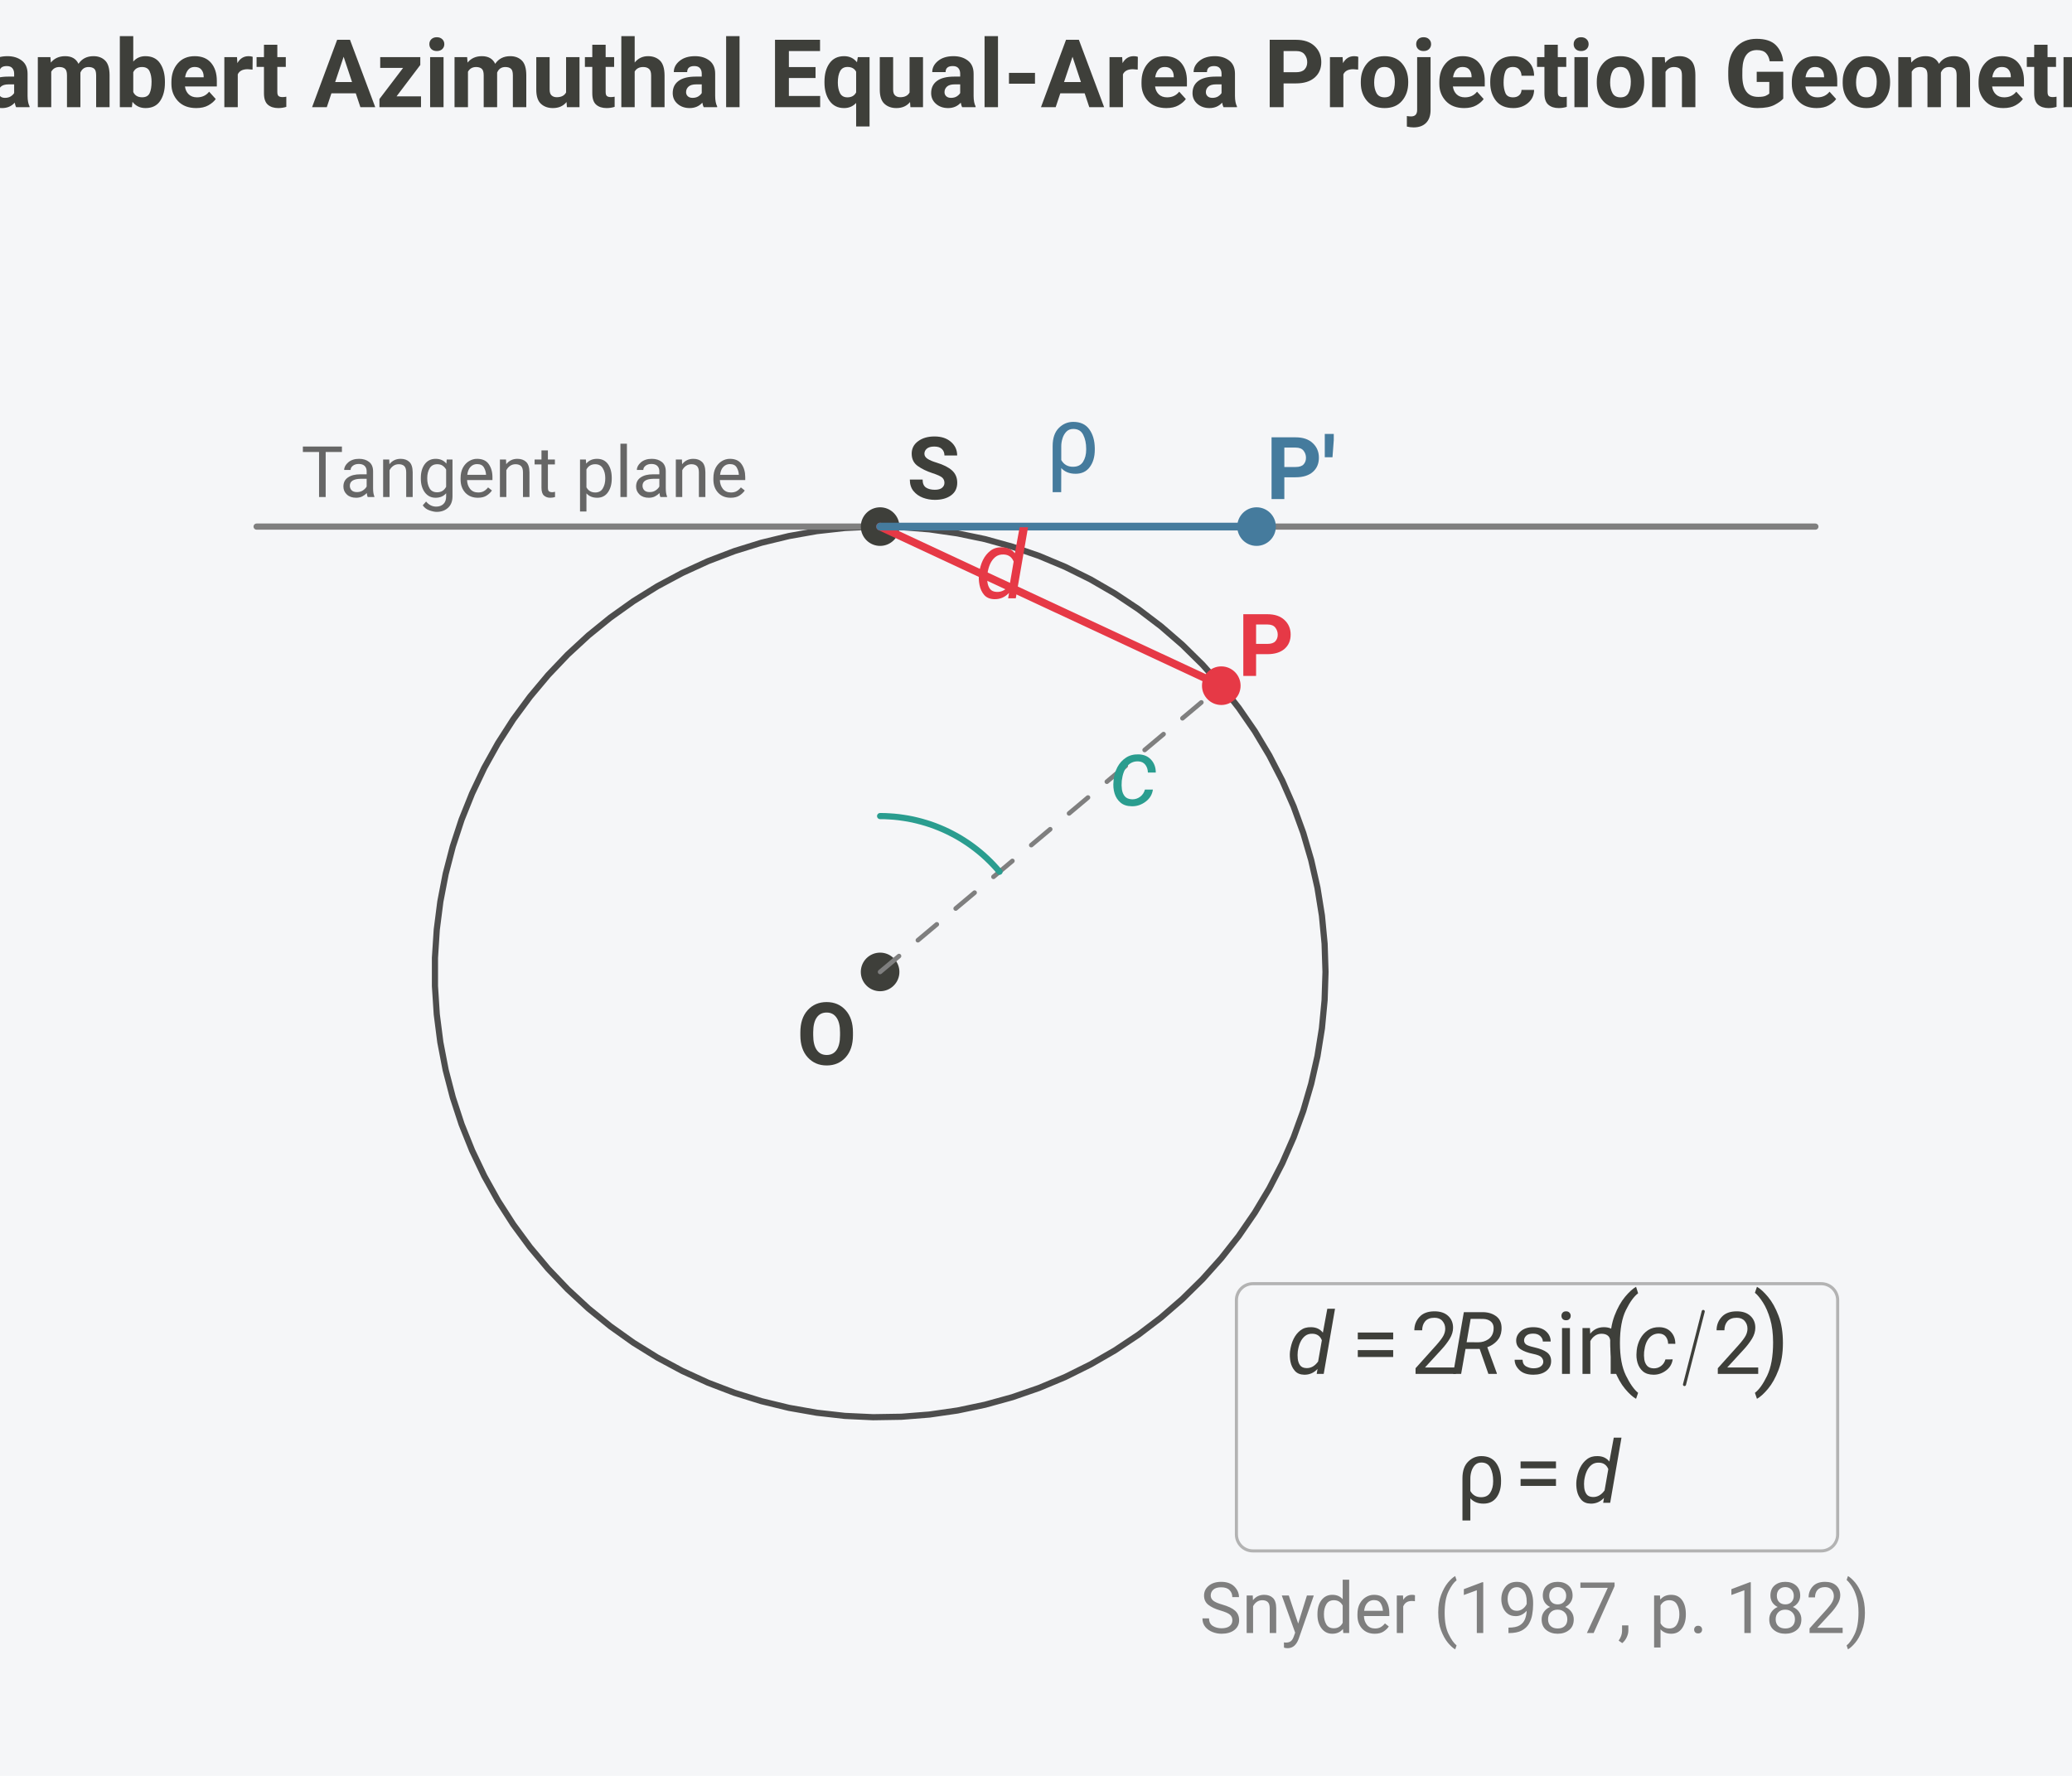
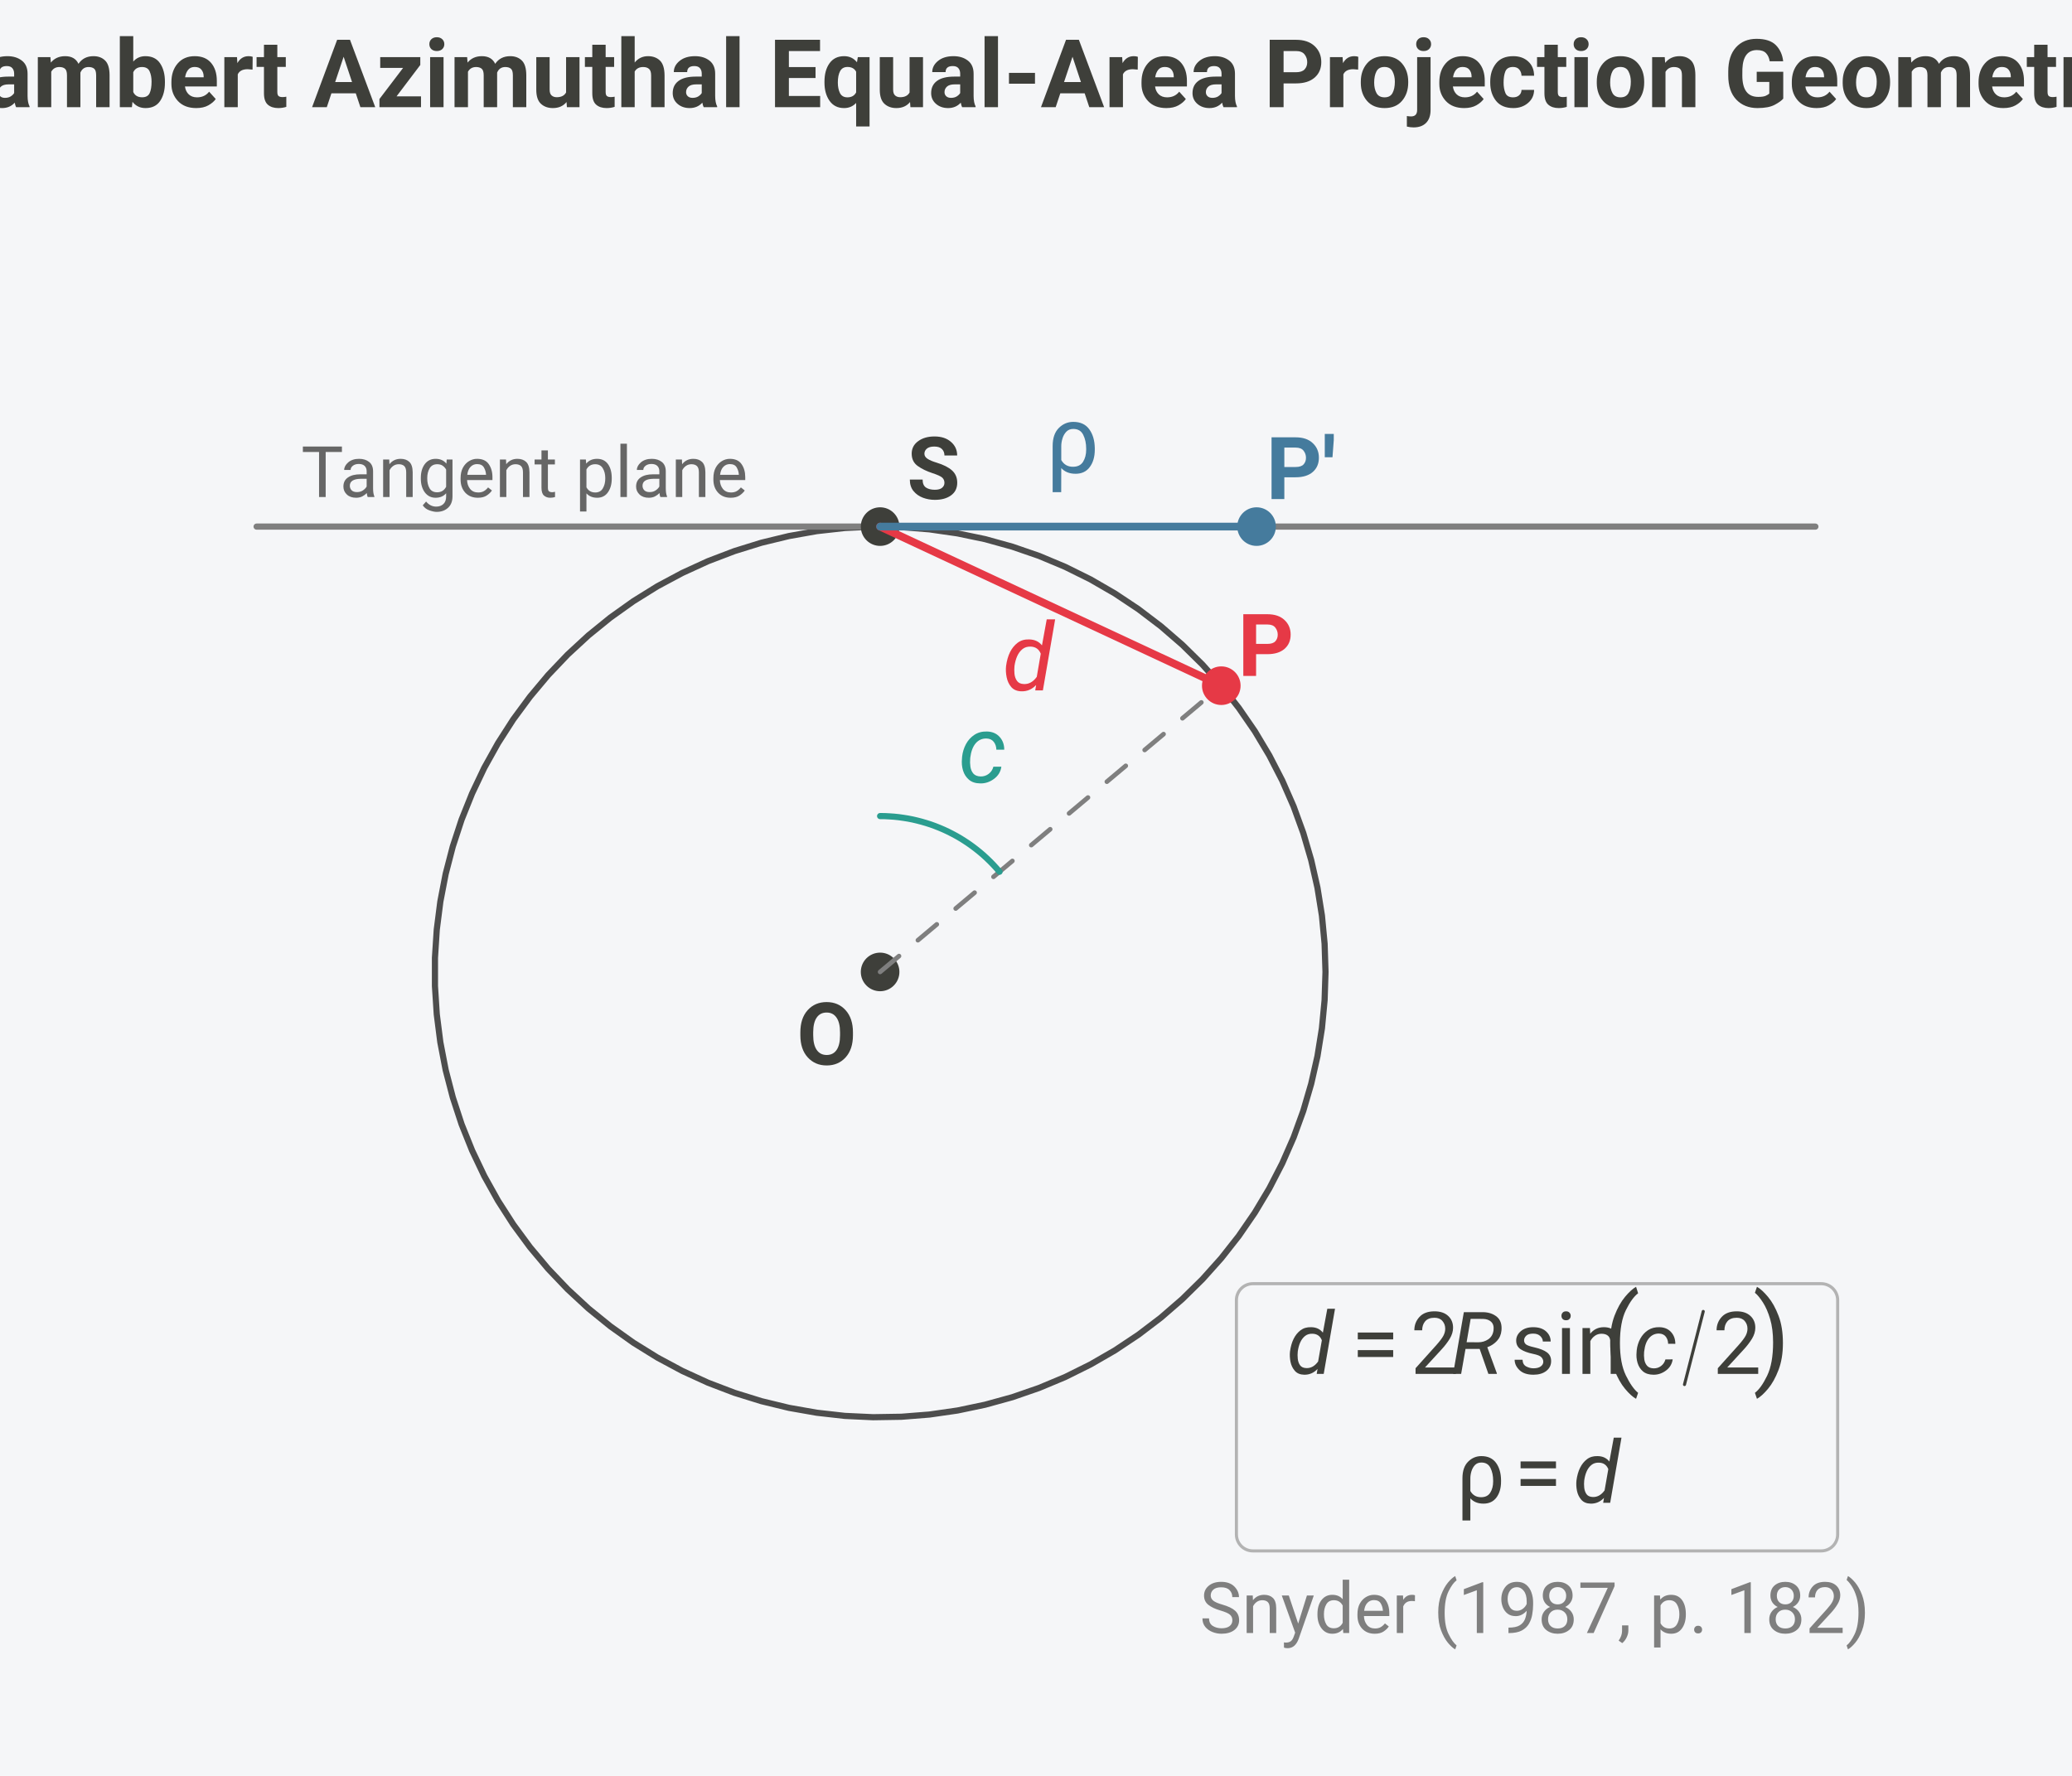
<svg xmlns="http://www.w3.org/2000/svg" width="504.00pt" height="432.00pt" viewBox="0 0 504.00 432.00">
  <g class="svglite">
    <defs>
      <style type="text/css">
    /* theme-aware-processed */
    .svglite line, .svglite polyline, .svglite polygon, .svglite path, .svglite circle {
      fill: none;
      stroke: #3E3F3A;
      stroke-linecap: round;
      stroke-linejoin: round;
      stroke-miterlimit: 10.00;
    }
    .svglite &gt; g &gt; rect {
      fill: none;
      stroke: #3E3F3A;
      stroke-linecap: round;
      stroke-linejoin: round;
      stroke-miterlimit: 10.00;
    }
    .svglite text {
      white-space: pre;
      fill: #3E3F3A;
    }
    .svglite g.glyphgroup path {
      fill: inherit;
      stroke: none;
    }
  </style>
    </defs>
    <rect class="svg-bg" width="100%" height="100%" style="stroke: none; fill: #F5F6F8;" />
    <defs>
      <clipPath id="cpMC4wMHw1MDQuMDB8MC4wMHw0MzIuMDA=">
        <rect x="0.00" y="0.00" width="504.00" height="432.00" />
      </clipPath>
    </defs>
    <g clip-path="url(#cpMC4wMHw1MDQuMDB8MC4wMHw0MzIuMDA=)">
      <text x="252.00" y="26.07" text-anchor="middle" style="font-size: 1.92em; font-weight: bold; font-family: &quot;Roboto&quot;, -apple-system, BlinkMacSystemFont, &quot;Segoe UI&quot;, system-ui, sans-serif;">Lambert Azimuthal Equal-Area Projection Geometry</text>
    </g>
    <defs>
      <clipPath id="cpMTkuMjB8NDg0LjgwfDM4LjQwfDQxMi44MA==">
        <rect x="19.20" y="38.40" width="465.60" height="374.40" />
      </clipPath>
    </defs>
    <g clip-path="url(#cpMTkuMjB8NDg0LjgwfDM4LjQwfDQxMi44MA==)">
      <polyline points="322.42,236.43 322.20,229.56 321.55,222.72 320.46,215.93 318.94,209.23 317.01,202.63 314.66,196.17 311.90,189.87 308.75,183.76 305.22,177.86 301.32,172.20 297.07,166.80 292.49,161.67 287.59,156.85 282.39,152.35 276.92,148.19 271.20,144.38 265.25,140.94 259.09,137.89 252.75,135.23 246.25,132.99 239.62,131.15 232.90,129.75 226.09,128.77 219.24,128.22 212.36,128.11 205.50,128.44 198.67,129.20 191.90,130.40 185.22,132.02 178.65,134.06 172.23,136.51 165.98,139.37 159.92,142.61 154.08,146.24 148.48,150.23 143.14,154.56 138.09,159.22 133.35,164.20 128.93,169.47 124.85,175.00 121.14,180.78 117.79,186.79 114.84,193.00 112.28,199.38 110.14,205.91 108.41,212.57 107.11,219.32 106.24,226.14 105.80,233.00 105.80,239.87 106.24,246.73 107.11,253.55 108.41,260.30 110.14,266.95 112.28,273.49 114.84,279.87 117.79,286.07 121.14,292.08 124.85,297.86 128.93,303.40 133.35,308.67 138.09,313.64 143.14,318.31 148.48,322.64 154.08,326.63 159.92,330.25 165.98,333.50 172.23,336.36 178.65,338.81 185.22,340.85 191.90,342.47 198.67,343.66 205.50,344.43 212.36,344.75 219.24,344.64 226.09,344.10 232.90,343.12 239.62,341.71 246.25,339.88 252.75,337.63 259.09,334.98 265.25,331.92 271.20,328.49 276.92,324.68 282.39,320.52 287.59,316.01 292.49,311.19 297.07,306.07 301.32,300.67 305.22,295.00 308.75,289.10 311.90,282.99 314.66,276.70 317.01,270.24 318.94,263.64 320.46,256.94 321.55,250.15 322.20,243.30 322.42,236.43 " style="stroke-width: 1.50; stroke: #4D4D4D;" />
      <polyline points="62.42,128.10 441.58,128.10 " style="stroke-width: 1.50; stroke: #7F7F7F;" />
      <text x="73.25" y="120.91" style="font-size: 1.44em;fill: #666666; font-family: &quot;Roboto&quot;, -apple-system, BlinkMacSystemFont, &quot;Segoe UI&quot;, system-ui, sans-serif;">Tangent plane</text>
      <circle class="theme-fill-fg" cx="214.08" cy="236.43" r="4.32" style="stroke-width: 0.75; fill: #3E3F3A;" />
      <text x="201.08" y="258.98" text-anchor="middle" style="font-size: 1.76em; font-weight: bold; font-family: &quot;Roboto&quot;, -apple-system, BlinkMacSystemFont, &quot;Segoe UI&quot;, system-ui, sans-serif;">O</text>
      <circle class="theme-fill-fg" cx="214.08" cy="128.10" r="4.32" style="stroke-width: 0.75; fill: #3E3F3A;" />
      <text x="227.08" y="121.39" text-anchor="middle" style="font-size: 1.76em; font-weight: bold; font-family: &quot;Roboto&quot;, -apple-system, BlinkMacSystemFont, &quot;Segoe UI&quot;, system-ui, sans-serif;">S</text>
      <circle cx="297.07" cy="166.80" r="4.32" style="stroke-width: 0.75; stroke: #E63946; fill: #E63946;" />
      <text x="307.90" y="164.43" text-anchor="middle" style="font-size: 1.76em; font-weight: bold;fill: #E63946; font-family: &quot;Roboto&quot;, -apple-system, BlinkMacSystemFont, &quot;Segoe UI&quot;, system-ui, sans-serif;">P</text>
      <polyline points="214.08,236.43 297.07,166.80 " style="stroke-width: 1.12; stroke: #7F7F7F; stroke-dasharray: 6.00,6.00;" />
      <circle cx="305.65" cy="128.10" r="4.32" style="stroke-width: 0.75; stroke: #457B9D; fill: #457B9D;" />
      <text x="316.48" y="121.40" text-anchor="middle" style="font-size: 1.76em; font-weight: bold;fill: #457B9D; font-family: &quot;Roboto&quot;, -apple-system, BlinkMacSystemFont, &quot;Segoe UI&quot;, system-ui, sans-serif;">P'</text>
      <polyline points="214.08,128.10 297.07,166.80 " style="stroke-width: 1.88; stroke: #E63946;" />
      <polyline points="214.08,128.10 305.65,128.10 " style="stroke-width: 1.88; stroke: #457B9D;" />
      <polyline points="214.08,198.52 215.22,198.53 216.36,198.59 217.50,198.67 218.64,198.79 219.77,198.95 220.89,199.13 222.01,199.35 223.12,199.61 224.23,199.90 225.32,200.22 226.41,200.57 227.48,200.96 228.54,201.38 229.59,201.83 230.62,202.31 231.64,202.83 232.65,203.37 233.63,203.94 234.60,204.55 235.55,205.18 236.48,205.84 237.39,206.53 238.28,207.24 239.15,207.98 239.99,208.75 240.81,209.54 241.61,210.36 242.38,211.20 243.13,212.06 " style="stroke-width: 1.50; stroke: #2A9D8F;" />
-       <text x="269.95" y="195.91" style="font-size: 1.92em; font-style: italic;fill: #2A9D8F; font-family: &quot;Roboto&quot;, -apple-system, BlinkMacSystemFont, &quot;Segoe UI&quot;, system-ui, sans-serif;">c</text>
-       <text x="237.24" y="145.54" style="font-size: 1.92em; font-style: italic;fill: #E63946; font-family: &quot;Roboto&quot;, -apple-system, BlinkMacSystemFont, &quot;Segoe UI&quot;, system-ui, sans-serif;">d</text>
+       <text x="233.09" y="190.35" style="font-size: 1.92em; font-style: italic;fill: #2A9D8F; font-family: &quot;Roboto&quot;, -apple-system, BlinkMacSystemFont, &quot;Segoe UI&quot;, system-ui, sans-serif;">c</text>
+       <text x="243.83" y="167.95" style="font-size: 1.92em; font-style: italic;fill: #E63946; font-family: &quot;Roboto&quot;, -apple-system, BlinkMacSystemFont, &quot;Segoe UI&quot;, system-ui, sans-serif;">d</text>
      <text x="254.41" y="115.03" style="font-size: 1.92em;fill: #457B9D; font-family: &quot;Roboto&quot;, -apple-system, BlinkMacSystemFont, &quot;Segoe UI&quot;, system-ui, sans-serif;">ρ</text>
      <rect rx="4" x="300.75" y="312.27" width="146.25" height="65.00" style="stroke-width: 0.75; stroke: #B3B3B3; fill: #F5F6F8;" />
      <text x="312.97" y="334.21" style="font-size: 1.76em; font-style: italic; font-family: &quot;Roboto&quot;, -apple-system, BlinkMacSystemFont, &quot;Segoe UI&quot;, system-ui, sans-serif;">d</text>
      <text x="328.71" y="334.21" style="font-size: 1.76em; font-family: &quot;Roboto&quot;, -apple-system, BlinkMacSystemFont, &quot;Segoe UI&quot;, system-ui, sans-serif;">=</text>
      <text x="343.06" y="334.21" style="font-size: 1.76em; font-family: &quot;Roboto&quot;, -apple-system, BlinkMacSystemFont, &quot;Segoe UI&quot;, system-ui, sans-serif;">2</text>
      <text x="352.85" y="334.21" style="font-size: 1.76em; font-style: italic; font-family: &quot;Roboto&quot;, -apple-system, BlinkMacSystemFont, &quot;Segoe UI&quot;, system-ui, sans-serif;">R</text>
      <text x="367.44" y="334.21" style="font-size: 1.76em; font-family: &quot;Roboto&quot;, -apple-system, BlinkMacSystemFont, &quot;Segoe UI&quot;, system-ui, sans-serif;">sin</text>
      <text x="389.93" y="334.21" style="font-size: 2.2em; font-family: &quot;Roboto&quot;, -apple-system, BlinkMacSystemFont, &quot;Segoe UI&quot;, system-ui, sans-serif;">(</text>
      <text x="397.26" y="334.21" style="font-size: 1.76em; font-style: italic; font-family: &quot;Roboto&quot;, -apple-system, BlinkMacSystemFont, &quot;Segoe UI&quot;, system-ui, sans-serif;">c</text>
      <polyline points="409.74,336.80 414.30,319.02 " style="stroke-width: 0.75;" />
      <text x="416.58" y="334.21" style="font-size: 1.76em; font-family: &quot;Roboto&quot;, -apple-system, BlinkMacSystemFont, &quot;Segoe UI&quot;, system-ui, sans-serif;">2</text>
      <text x="426.37" y="334.21" style="font-size: 2.2em; font-family: &quot;Roboto&quot;, -apple-system, BlinkMacSystemFont, &quot;Segoe UI&quot;, system-ui, sans-serif;">)</text>
      <text x="354.23" y="365.57" style="font-size: 1.76em; font-family: &quot;Roboto&quot;, -apple-system, BlinkMacSystemFont, &quot;Segoe UI&quot;, system-ui, sans-serif;">ρ</text>
      <text x="368.31" y="365.57" style="font-size: 1.76em; font-family: &quot;Roboto&quot;, -apple-system, BlinkMacSystemFont, &quot;Segoe UI&quot;, system-ui, sans-serif;">=</text>
      <text x="382.65" y="365.57" style="font-size: 1.76em; font-style: italic; font-family: &quot;Roboto&quot;, -apple-system, BlinkMacSystemFont, &quot;Segoe UI&quot;, system-ui, sans-serif;">d</text>
      <text x="373.33" y="397.25" text-anchor="middle" style="font-size: 1.44em;fill: #7F7F7F; font-family: &quot;Roboto&quot;, -apple-system, BlinkMacSystemFont, &quot;Segoe UI&quot;, system-ui, sans-serif;">Snyder (1987, p. 182)</text>
    </g>
  </g>
</svg>
